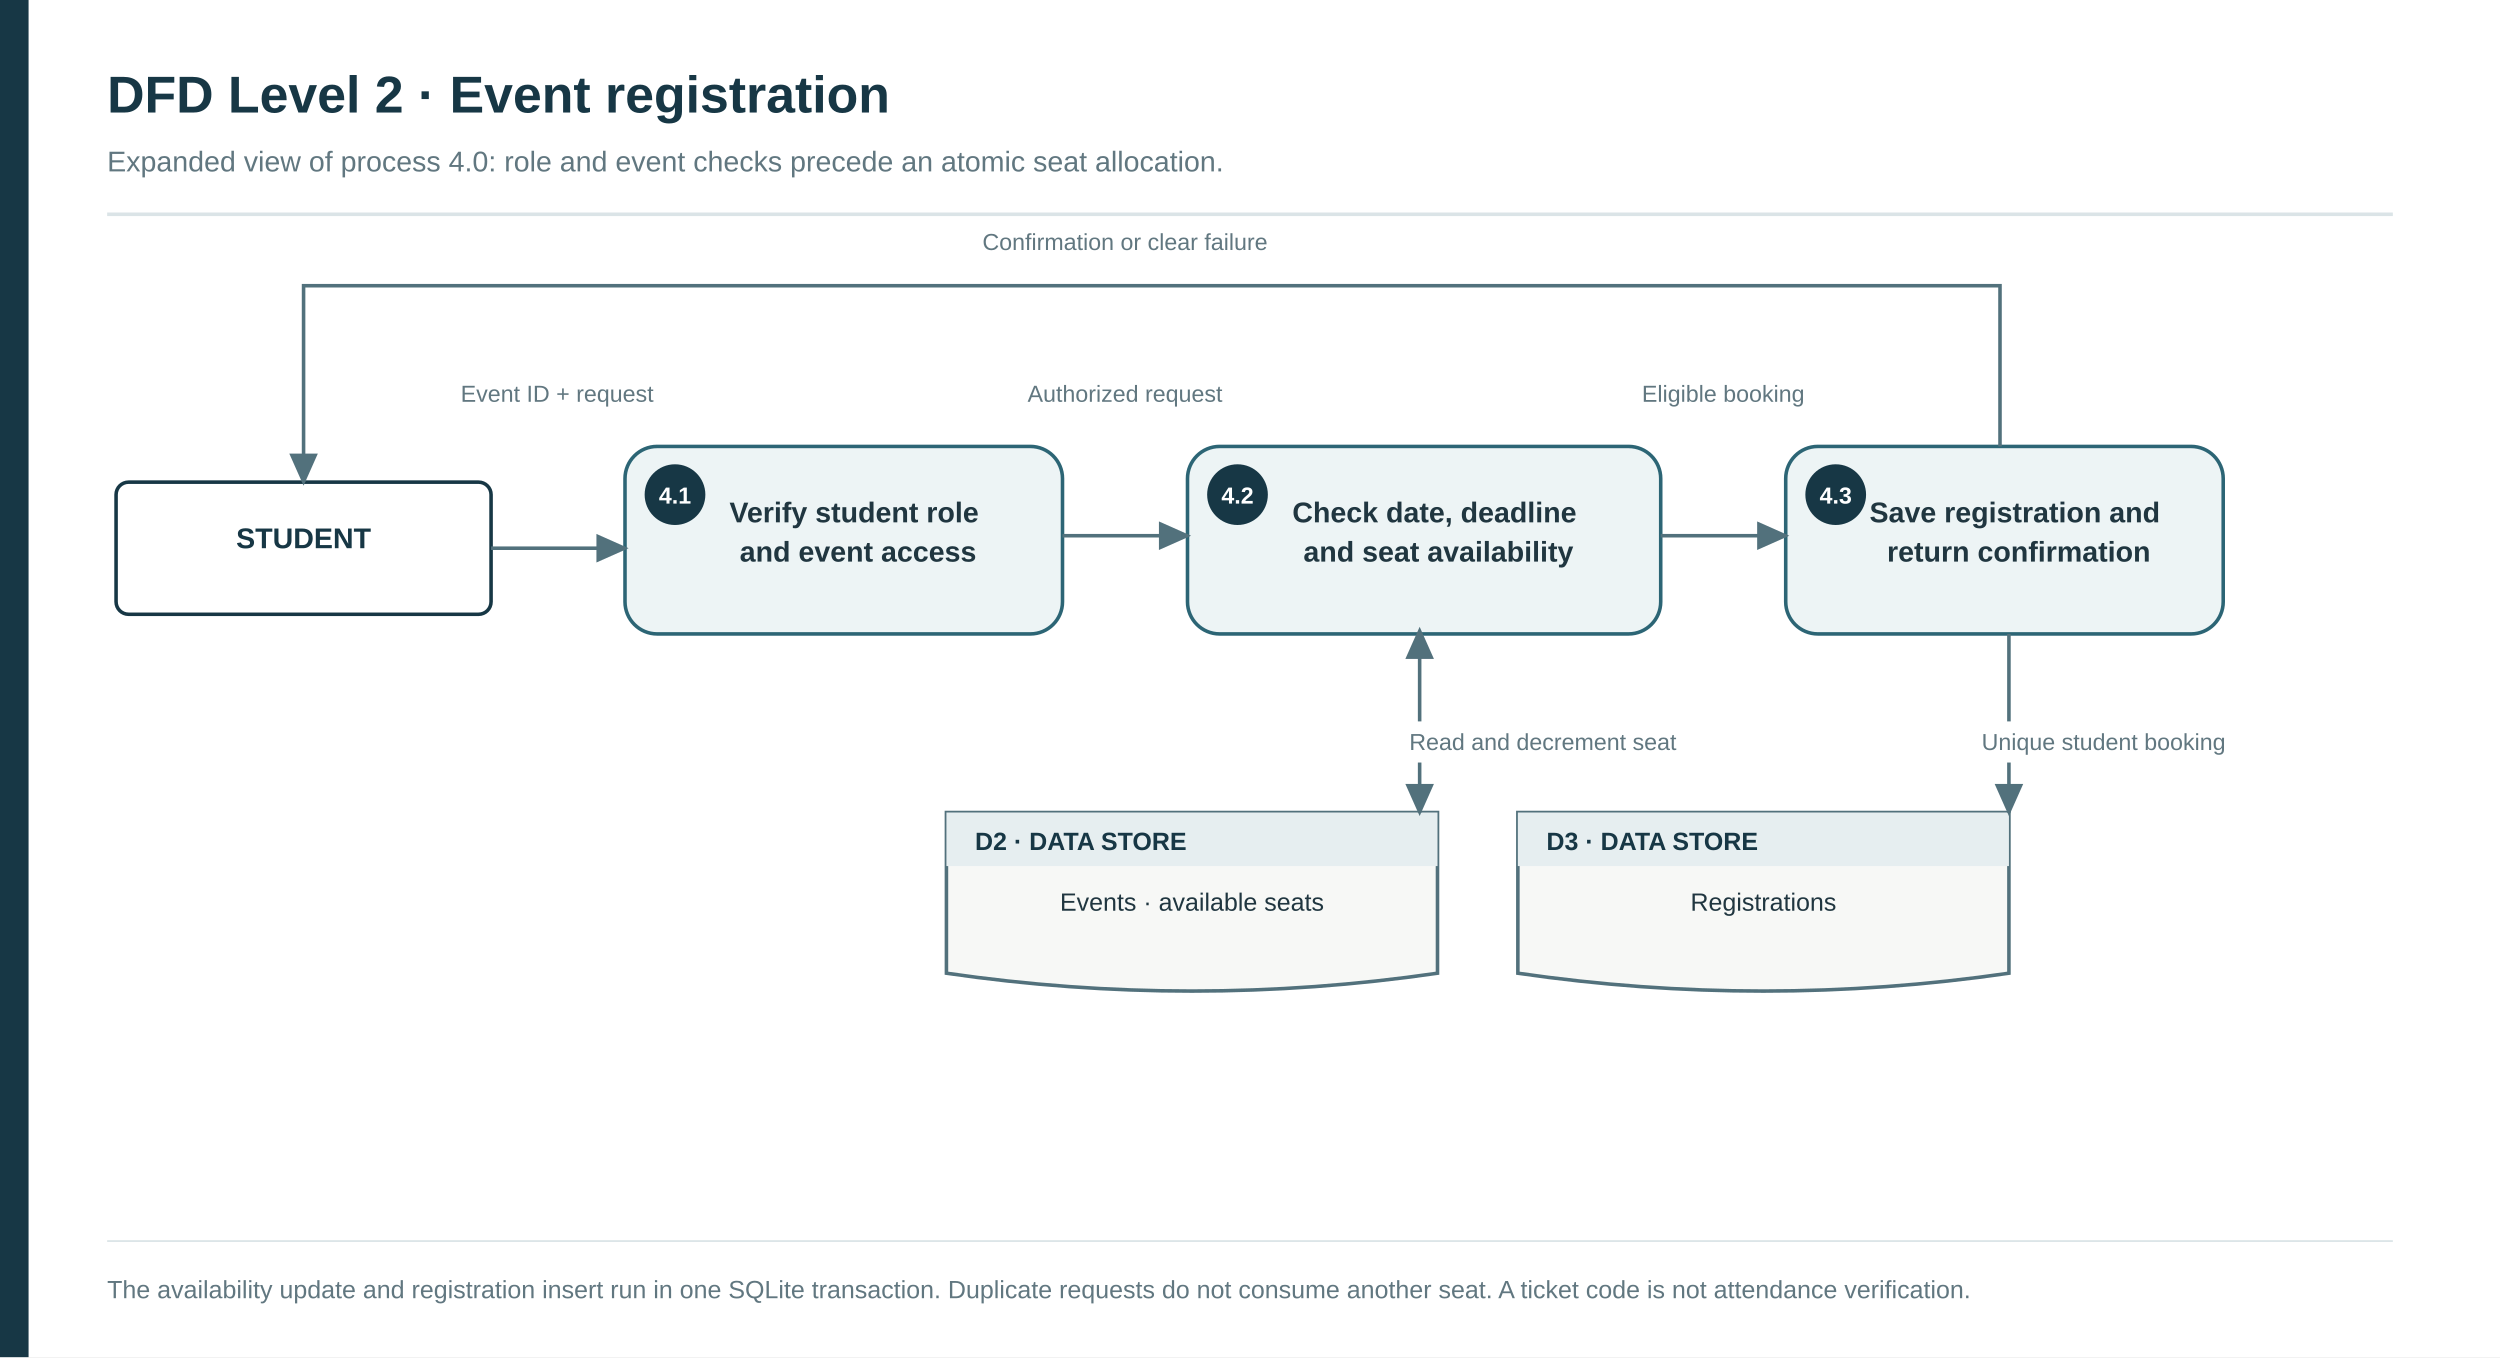
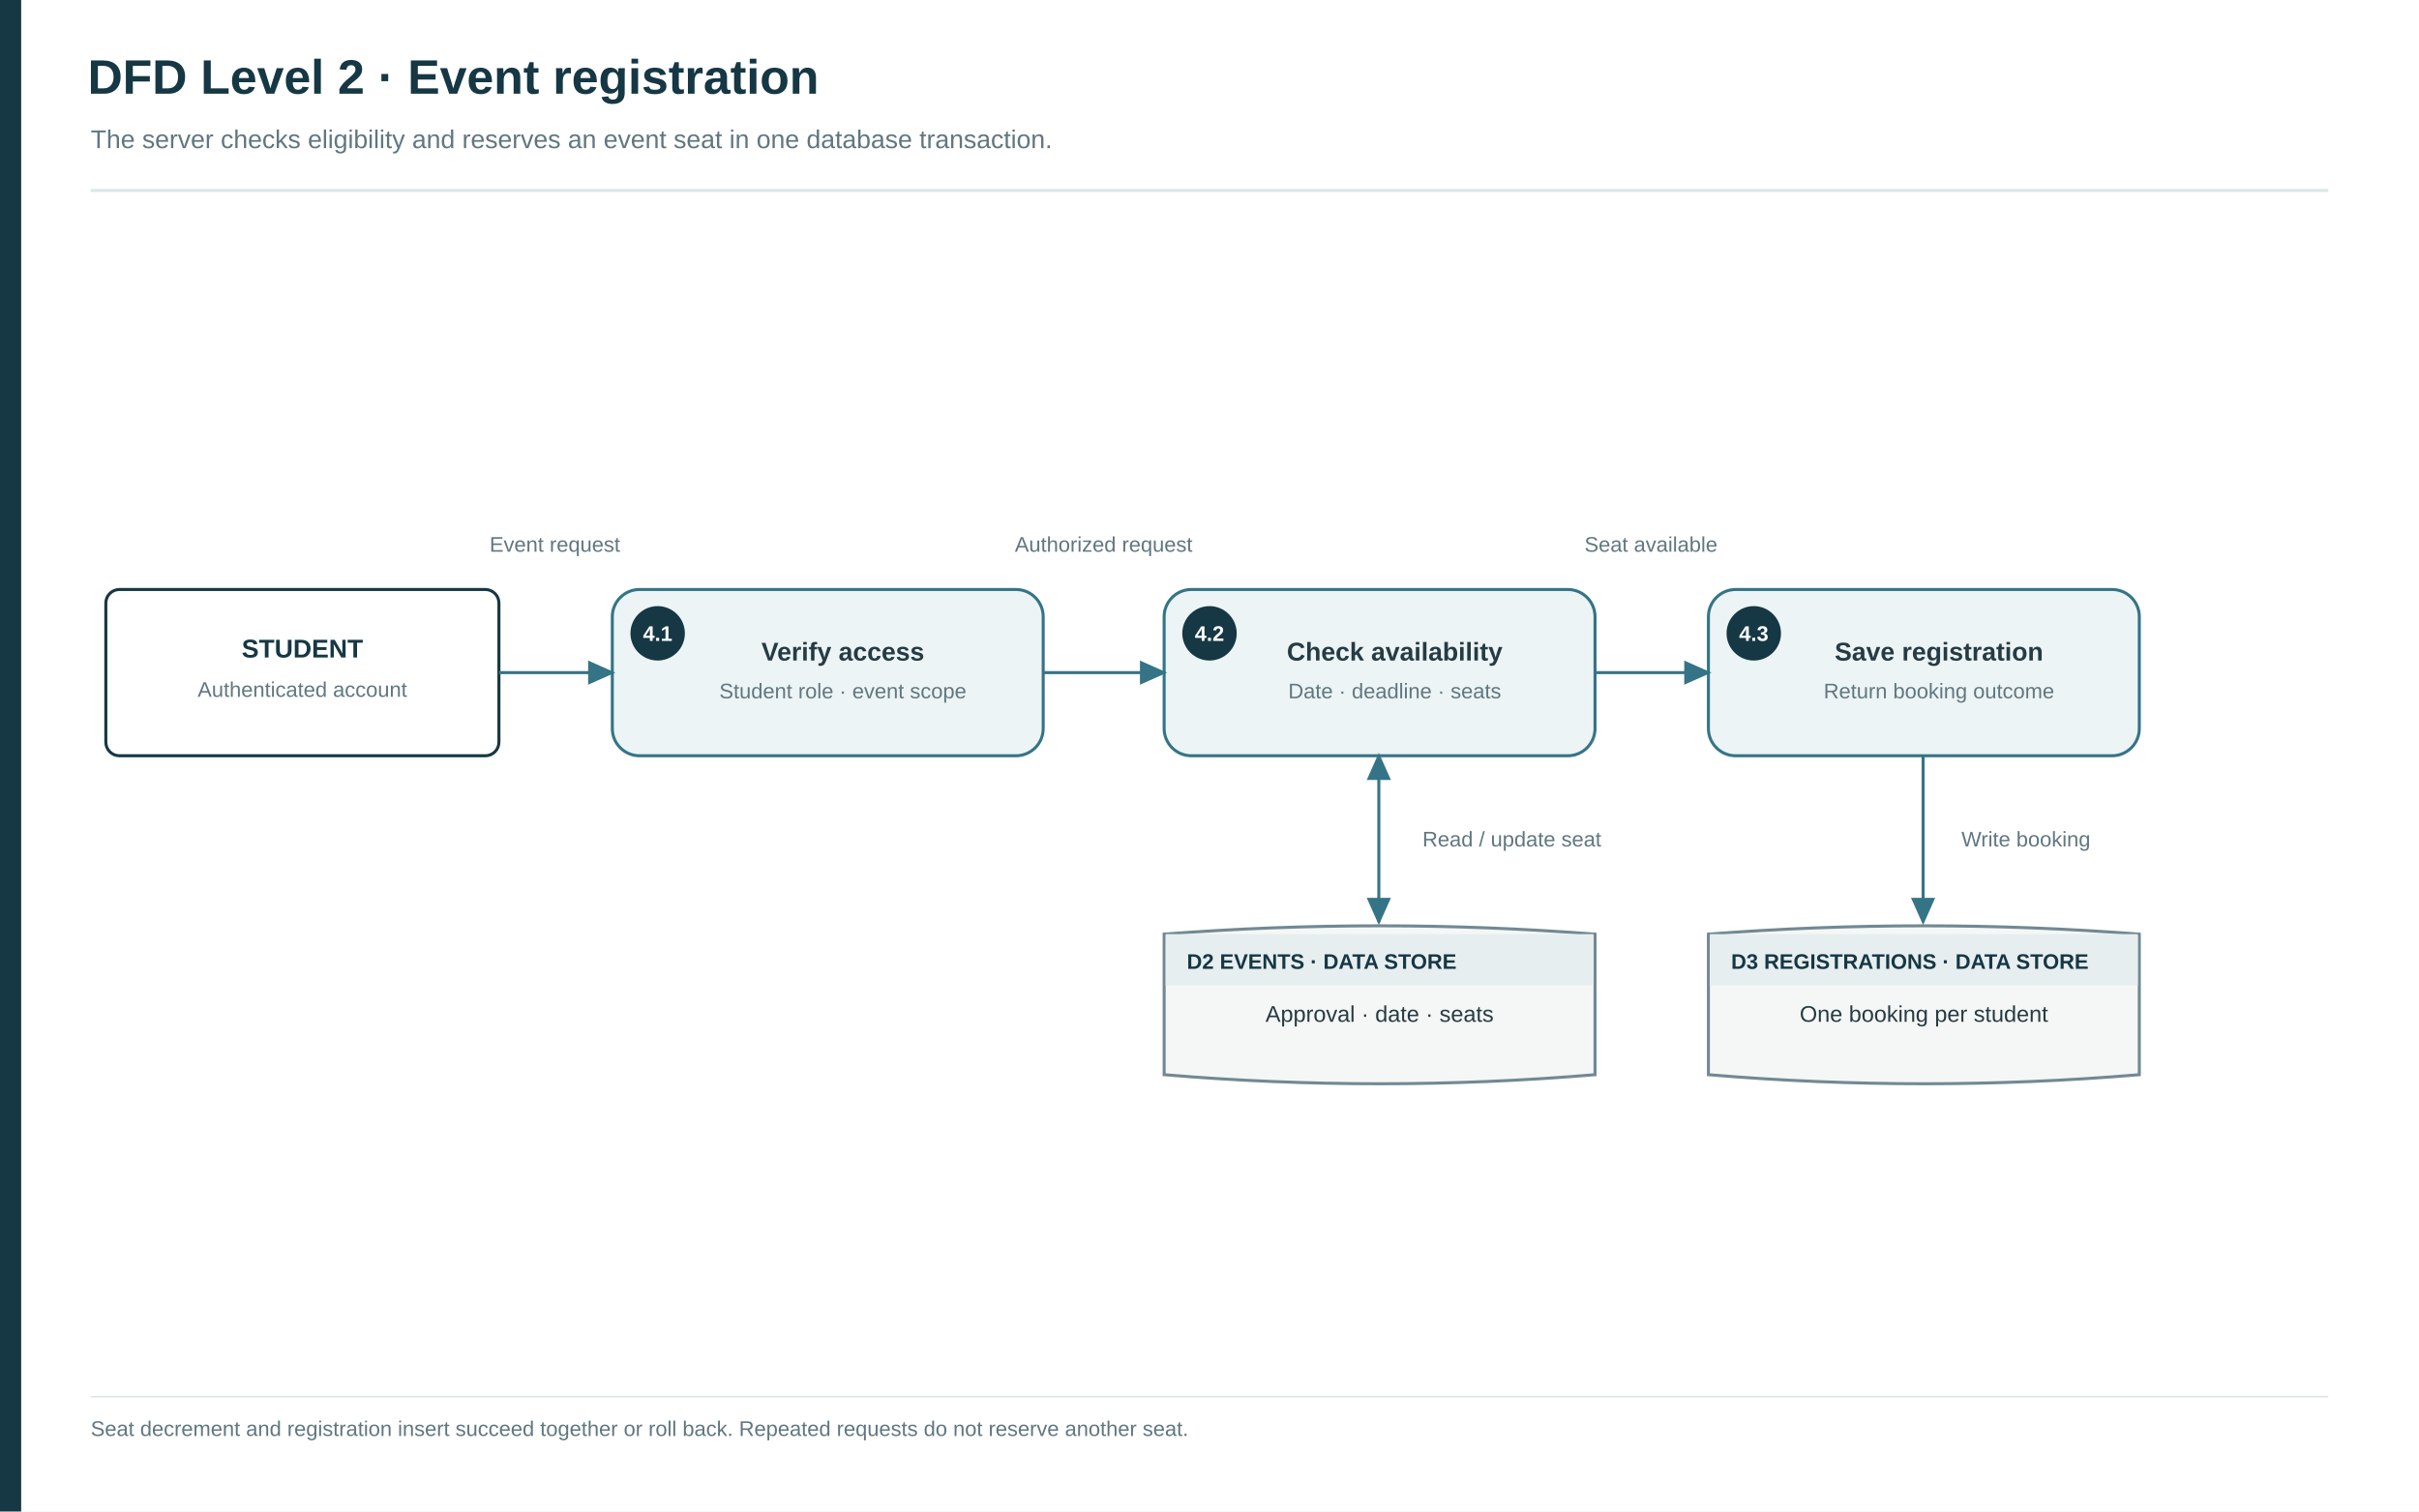
- <svg xmlns="http://www.w3.org/2000/svg" width="1400" height="760" viewBox="0 0 1400 760">
+ <svg xmlns="http://www.w3.org/2000/svg" width="1600" height="1000" viewBox="0 0 1600 1000">
  <defs>
-     <marker id="arrow" markerWidth="10" markerHeight="8" refX="8" refY="4" orient="auto">
-       <path d="M0 0L9 4L0 8Z" fill="#52717c" />
+     <marker id="a" markerWidth="10" markerHeight="8" refX="8" refY="4" orient="auto">
+       <path d="M0 0L9 4L0 8Z" fill="#357486" />
    </marker>
-     <marker id="both" markerWidth="10" markerHeight="8" refX="2" refY="4" orient="auto">
-       <path d="M9 0L0 4L9 8Z" fill="#52717c" />
+     <marker id="as" markerWidth="10" markerHeight="8" refX="8" refY="4" orient="auto-start-reverse">
+       <path d="M0 0L9 4L0 8Z" fill="#357486" />
    </marker>
  </defs>
-   <rect width="1400" height="760" fill="#ffffff" />
-   <rect x="0" y="0" width="16" height="760" fill="#173745" />
-   <text x="60" y="63" font-family="Arial,sans-serif" font-size="29" font-weight="700" fill="#173745">DFD Level 2 · Event registration</text>
-   <text x="60" y="96" font-family="Arial,sans-serif" font-size="16" fill="#617780">Expanded view of process 4.0: role and event checks precede an atomic seat allocation.</text>
-   <line x1="60" y1="120" x2="1340" y2="120" stroke="#dbe4e7" stroke-width="2" />
-   <rect x="65" y="270" width="210" height="74" rx="7" fill="#ffffff" stroke="#173745" stroke-width="2" />
-   <text x="170" y="307" text-anchor="middle" font-family="Arial,sans-serif" font-size="16" font-weight="700" fill="#173745">
-     <tspan x="170" dy="0">STUDENT</tspan>
+   <rect width="100%" height="100%" fill="white" />
+   <rect width="14" height="100%" fill="#163744" />
+   <text x="58" y="62" font-family="Arial" font-size="32" font-weight="700" fill="#163744">DFD Level 2 · Event registration</text>
+   <text x="60" y="98" font-family="Arial" font-size="17" fill="#607780">The server checks eligibility and reserves an event seat in one database transaction.</text>
+   <line x1="60" y1="126" x2="1540" y2="126" stroke="#dce5e8" stroke-width="2" />
+   <rect x="70" y="390" width="260" height="110" rx="9" fill="white" stroke="#163744" stroke-width="2" />
+   <text x="200" y="435" text-anchor="middle" font-family="Arial" font-size="17" font-weight="700" fill="#163744">
+     <tspan x="200" dy="0">STUDENT</tspan>
  </text>
-   <rect x="350" y="250" width="245" height="105" rx="18" fill="#edf4f5" stroke="#2c6575" stroke-width="2" />
-   <circle cx="378" cy="277" r="17" fill="#173745" />
-   <text x="378" y="282" text-anchor="middle" font-family="Arial" font-size="13" font-weight="700" fill="white">4.1</text>
-   <text x="480.5" y="292.5" text-anchor="middle" font-family="Arial,sans-serif" font-size="16" font-weight="600" fill="#203640">
-     <tspan x="480.5" dy="0">Verify student role</tspan>
-     <tspan x="480.5" dy="22">and event access</tspan>
+   <text x="200" y="461" text-anchor="middle" font-family="Arial" font-size="14" font-weight="400" fill="#607780">
+     <tspan x="200" dy="0">Authenticated account</tspan>
  </text>
-   <rect x="665" y="250" width="265" height="105" rx="18" fill="#edf4f5" stroke="#2c6575" stroke-width="2" />
-   <circle cx="693" cy="277" r="17" fill="#173745" />
-   <text x="693" y="282" text-anchor="middle" font-family="Arial" font-size="13" font-weight="700" fill="white">4.2</text>
-   <text x="805.5" y="292.5" text-anchor="middle" font-family="Arial,sans-serif" font-size="16" font-weight="600" fill="#203640">
-     <tspan x="805.5" dy="0">Check date, deadline</tspan>
-     <tspan x="805.5" dy="22">and seat availability</tspan>
+   <rect x="405" y="390" width="285" height="110" rx="18" fill="#edf4f5" stroke="#357486" stroke-width="2" />
+   <circle cx="435" cy="419" r="18" fill="#163744" />
+   <text x="435" y="424" text-anchor="middle" font-family="Arial" font-size="14" font-weight="700" fill="white">4.1</text>
+   <text x="557.5" y="437" text-anchor="middle" font-family="Arial" font-size="17" font-weight="700" fill="#263b43">
+     <tspan x="557.5" dy="0">Verify access</tspan>
  </text>
-   <rect x="1000" y="250" width="245" height="105" rx="18" fill="#edf4f5" stroke="#2c6575" stroke-width="2" />
-   <circle cx="1028" cy="277" r="17" fill="#173745" />
-   <text x="1028" y="282" text-anchor="middle" font-family="Arial" font-size="13" font-weight="700" fill="white">4.3</text>
-   <text x="1130.5" y="292.5" text-anchor="middle" font-family="Arial,sans-serif" font-size="16" font-weight="600" fill="#203640">
-     <tspan x="1130.5" dy="0">Save registration and</tspan>
-     <tspan x="1130.5" dy="22">return confirmation</tspan>
+   <text x="557.5" y="462" text-anchor="middle" font-family="Arial" font-size="14" font-weight="400" fill="#607780">
+     <tspan x="557.5" dy="0">Student role · event scope</tspan>
  </text>
-   <path d="M530 455 H805 V545 Q667.5 565 530 545 Z" fill="#f7f8f6" stroke="#52717c" stroke-width="2" />
-   <rect x="530" y="455" width="275" height="30" fill="#e6eef0" />
-   <text x="546" y="476" font-family="Arial" font-size="14" font-weight="700" fill="#173745">D2 · DATA STORE</text>
-   <text x="667.5" y="510" text-anchor="middle" font-family="Arial,sans-serif" font-size="14" font-weight="400" fill="#203640">
-     <tspan x="667.5" dy="0">Events · available seats</tspan>
+   <rect x="770" y="390" width="285" height="110" rx="18" fill="#edf4f5" stroke="#357486" stroke-width="2" />
+   <circle cx="800" cy="419" r="18" fill="#163744" />
+   <text x="800" y="424" text-anchor="middle" font-family="Arial" font-size="14" font-weight="700" fill="white">4.2</text>
+   <text x="922.5" y="437" text-anchor="middle" font-family="Arial" font-size="17" font-weight="700" fill="#263b43">
+     <tspan x="922.5" dy="0">Check availability</tspan>
  </text>
-   <path d="M850 455 H1125 V545 Q987.5 565 850 545 Z" fill="#f7f8f6" stroke="#52717c" stroke-width="2" />
-   <rect x="850" y="455" width="275" height="30" fill="#e6eef0" />
-   <text x="866" y="476" font-family="Arial" font-size="14" font-weight="700" fill="#173745">D3 · DATA STORE</text>
-   <text x="987.5" y="510" text-anchor="middle" font-family="Arial,sans-serif" font-size="14" font-weight="400" fill="#203640">
-     <tspan x="987.5" dy="0">Registrations</tspan>
+   <text x="922.5" y="462" text-anchor="middle" font-family="Arial" font-size="14" font-weight="400" fill="#607780">
+     <tspan x="922.5" dy="0">Date · deadline · seats</tspan>
  </text>
-   <path d="M275 307 H350" fill="none" stroke="#52717c" stroke-width="2" marker-end="url(#arrow)" />
-   <rect x="241.9" y="209" width="140.2" height="23" rx="5" fill="white" />
-   <text x="312" y="225" text-anchor="middle" font-family="Arial" font-size="13" fill="#617780">Event ID + request</text>
-   <path d="M595 300 H665" fill="none" stroke="#52717c" stroke-width="2" marker-end="url(#arrow)" />
-   <rect x="559.9" y="209" width="140.2" height="23" rx="5" fill="white" />
-   <text x="630" y="225" text-anchor="middle" font-family="Arial" font-size="13" fill="#617780">Authorized request</text>
-   <path d="M930 300 H1000" fill="none" stroke="#52717c" stroke-width="2" marker-end="url(#arrow)" />
-   <rect x="901.8" y="209" width="126.4" height="23" rx="5" fill="white" />
-   <text x="965" y="225" text-anchor="middle" font-family="Arial" font-size="13" fill="#617780">Eligible booking</text>
-   <path d="M795 355 V455" fill="none" stroke="#52717c" stroke-width="2" marker-start="url(#both)" marker-end="url(#arrow)" />
-   <rect x="776.65" y="404" width="174.7" height="23" rx="5" fill="white" />
-   <text x="864" y="420" text-anchor="middle" font-family="Arial" font-size="13" fill="#617780">Read and decrement seat</text>
-   <path d="M1125 355 V455" fill="none" stroke="#52717c" stroke-width="2" marker-end="url(#arrow)" />
-   <rect x="1094.1" y="404" width="167.8" height="23" rx="5" fill="white" />
-   <text x="1178" y="420" text-anchor="middle" font-family="Arial" font-size="13" fill="#617780">Unique student booking</text>
-   <path d="M1120 250 V160 H170 V270" fill="none" stroke="#52717c" stroke-width="2" marker-end="url(#arrow)" />
-   <rect x="521.95" y="124" width="216.1" height="23" rx="5" fill="white" />
-   <text x="630" y="140" text-anchor="middle" font-family="Arial" font-size="13" fill="#617780">Confirmation or clear failure</text>
-   <line x1="60" y1="695" x2="1340" y2="695" stroke="#dbe4e7" />
-   <text x="60" y="727" font-family="Arial,sans-serif" font-size="14" fill="#617780">The availability update and registration insert run in one SQLite transaction. Duplicate requests do not consume another seat. A ticket code is not attendance verification.</text>
+   <rect x="1130" y="390" width="285" height="110" rx="18" fill="#edf4f5" stroke="#357486" stroke-width="2" />
+   <circle cx="1160" cy="419" r="18" fill="#163744" />
+   <text x="1160" y="424" text-anchor="middle" font-family="Arial" font-size="14" font-weight="700" fill="white">4.3</text>
+   <text x="1282.5" y="437" text-anchor="middle" font-family="Arial" font-size="17" font-weight="700" fill="#263b43">
+     <tspan x="1282.5" dy="0">Save registration</tspan>
+   </text>
+   <text x="1282.5" y="462" text-anchor="middle" font-family="Arial" font-size="14" font-weight="400" fill="#607780">
+     <tspan x="1282.5" dy="0">Return booking outcome</tspan>
+   </text>
+   <path d="M770 618 Q912.5 607 1055 618 V711 Q912.5 723 770 711 Z" fill="#f5f7f6" stroke="#718993" stroke-width="2" />
+   <rect x="771" y="618" width="283" height="34" fill="#e7eef0" />
+   <text x="785" y="641" font-family="Arial" font-size="14" font-weight="700" fill="#163744">D2  EVENTS · DATA STORE</text>
+   <text x="912.5" y="676" text-anchor="middle" font-family="Arial" font-size="15" font-weight="400" fill="#263b43">
+     <tspan x="912.5" dy="0">Approval · date · seats</tspan>
+   </text>
+   <path d="M1130 618 Q1272.5 607 1415 618 V711 Q1272.5 723 1130 711 Z" fill="#f5f7f6" stroke="#718993" stroke-width="2" />
+   <rect x="1131" y="618" width="283" height="34" fill="#e7eef0" />
+   <text x="1145" y="641" font-family="Arial" font-size="14" font-weight="700" fill="#163744">D3  REGISTRATIONS · DATA STORE</text>
+   <text x="1272.5" y="676" text-anchor="middle" font-family="Arial" font-size="15" font-weight="400" fill="#263b43">
+     <tspan x="1272.5" dy="0">One booking per student</tspan>
+   </text>
+   <path d="M330 445 H405" fill="none" stroke="#357486" stroke-width="2" marker-end="url(#a)" />
+   <rect x="309.25" y="348" width="115.5" height="24" rx="5" fill="white" />
+   <text x="367" y="365" text-anchor="middle" font-family="Arial" font-size="14" fill="#607780">Event request</text>
+   <path d="M690 445 H770" fill="none" stroke="#357486" stroke-width="2" marker-end="url(#a)" />
+   <rect x="653.5" y="348" width="153" height="24" rx="5" fill="white" />
+   <text x="730" y="365" text-anchor="middle" font-family="Arial" font-size="14" fill="#607780">Authorized request</text>
+   <path d="M1055 445 H1130" fill="none" stroke="#357486" stroke-width="2" marker-end="url(#a)" />
+   <rect x="1030.5" y="348" width="123" height="24" rx="5" fill="white" />
+   <text x="1092" y="365" text-anchor="middle" font-family="Arial" font-size="14" fill="#607780">Seat available</text>
+   <path d="M912 500 V610" fill="none" stroke="#357486" stroke-width="2" marker-start="url(#as)" marker-end="url(#a)" />
+   <rect x="923.5" y="543" width="153" height="24" rx="5" fill="white" />
+   <text x="1000" y="560" text-anchor="middle" font-family="Arial" font-size="14" fill="#607780">Read / update seat</text>
+   <path d="M1272 500 V610" fill="none" stroke="#357486" stroke-width="2" marker-end="url(#a)" />
+   <rect x="1282.25" y="543" width="115.5" height="24" rx="5" fill="white" />
+   <text x="1340" y="560" text-anchor="middle" font-family="Arial" font-size="14" fill="#607780">Write booking</text>
+   <line x1="60" y1="924" x2="1540" y2="924" stroke="#dce5e8" />
+   <text x="60" y="950" font-family="Arial" font-size="14" fill="#607780">Seat decrement and registration insert succeed together or roll back. Repeated requests do not reserve another seat.</text>
</svg>
